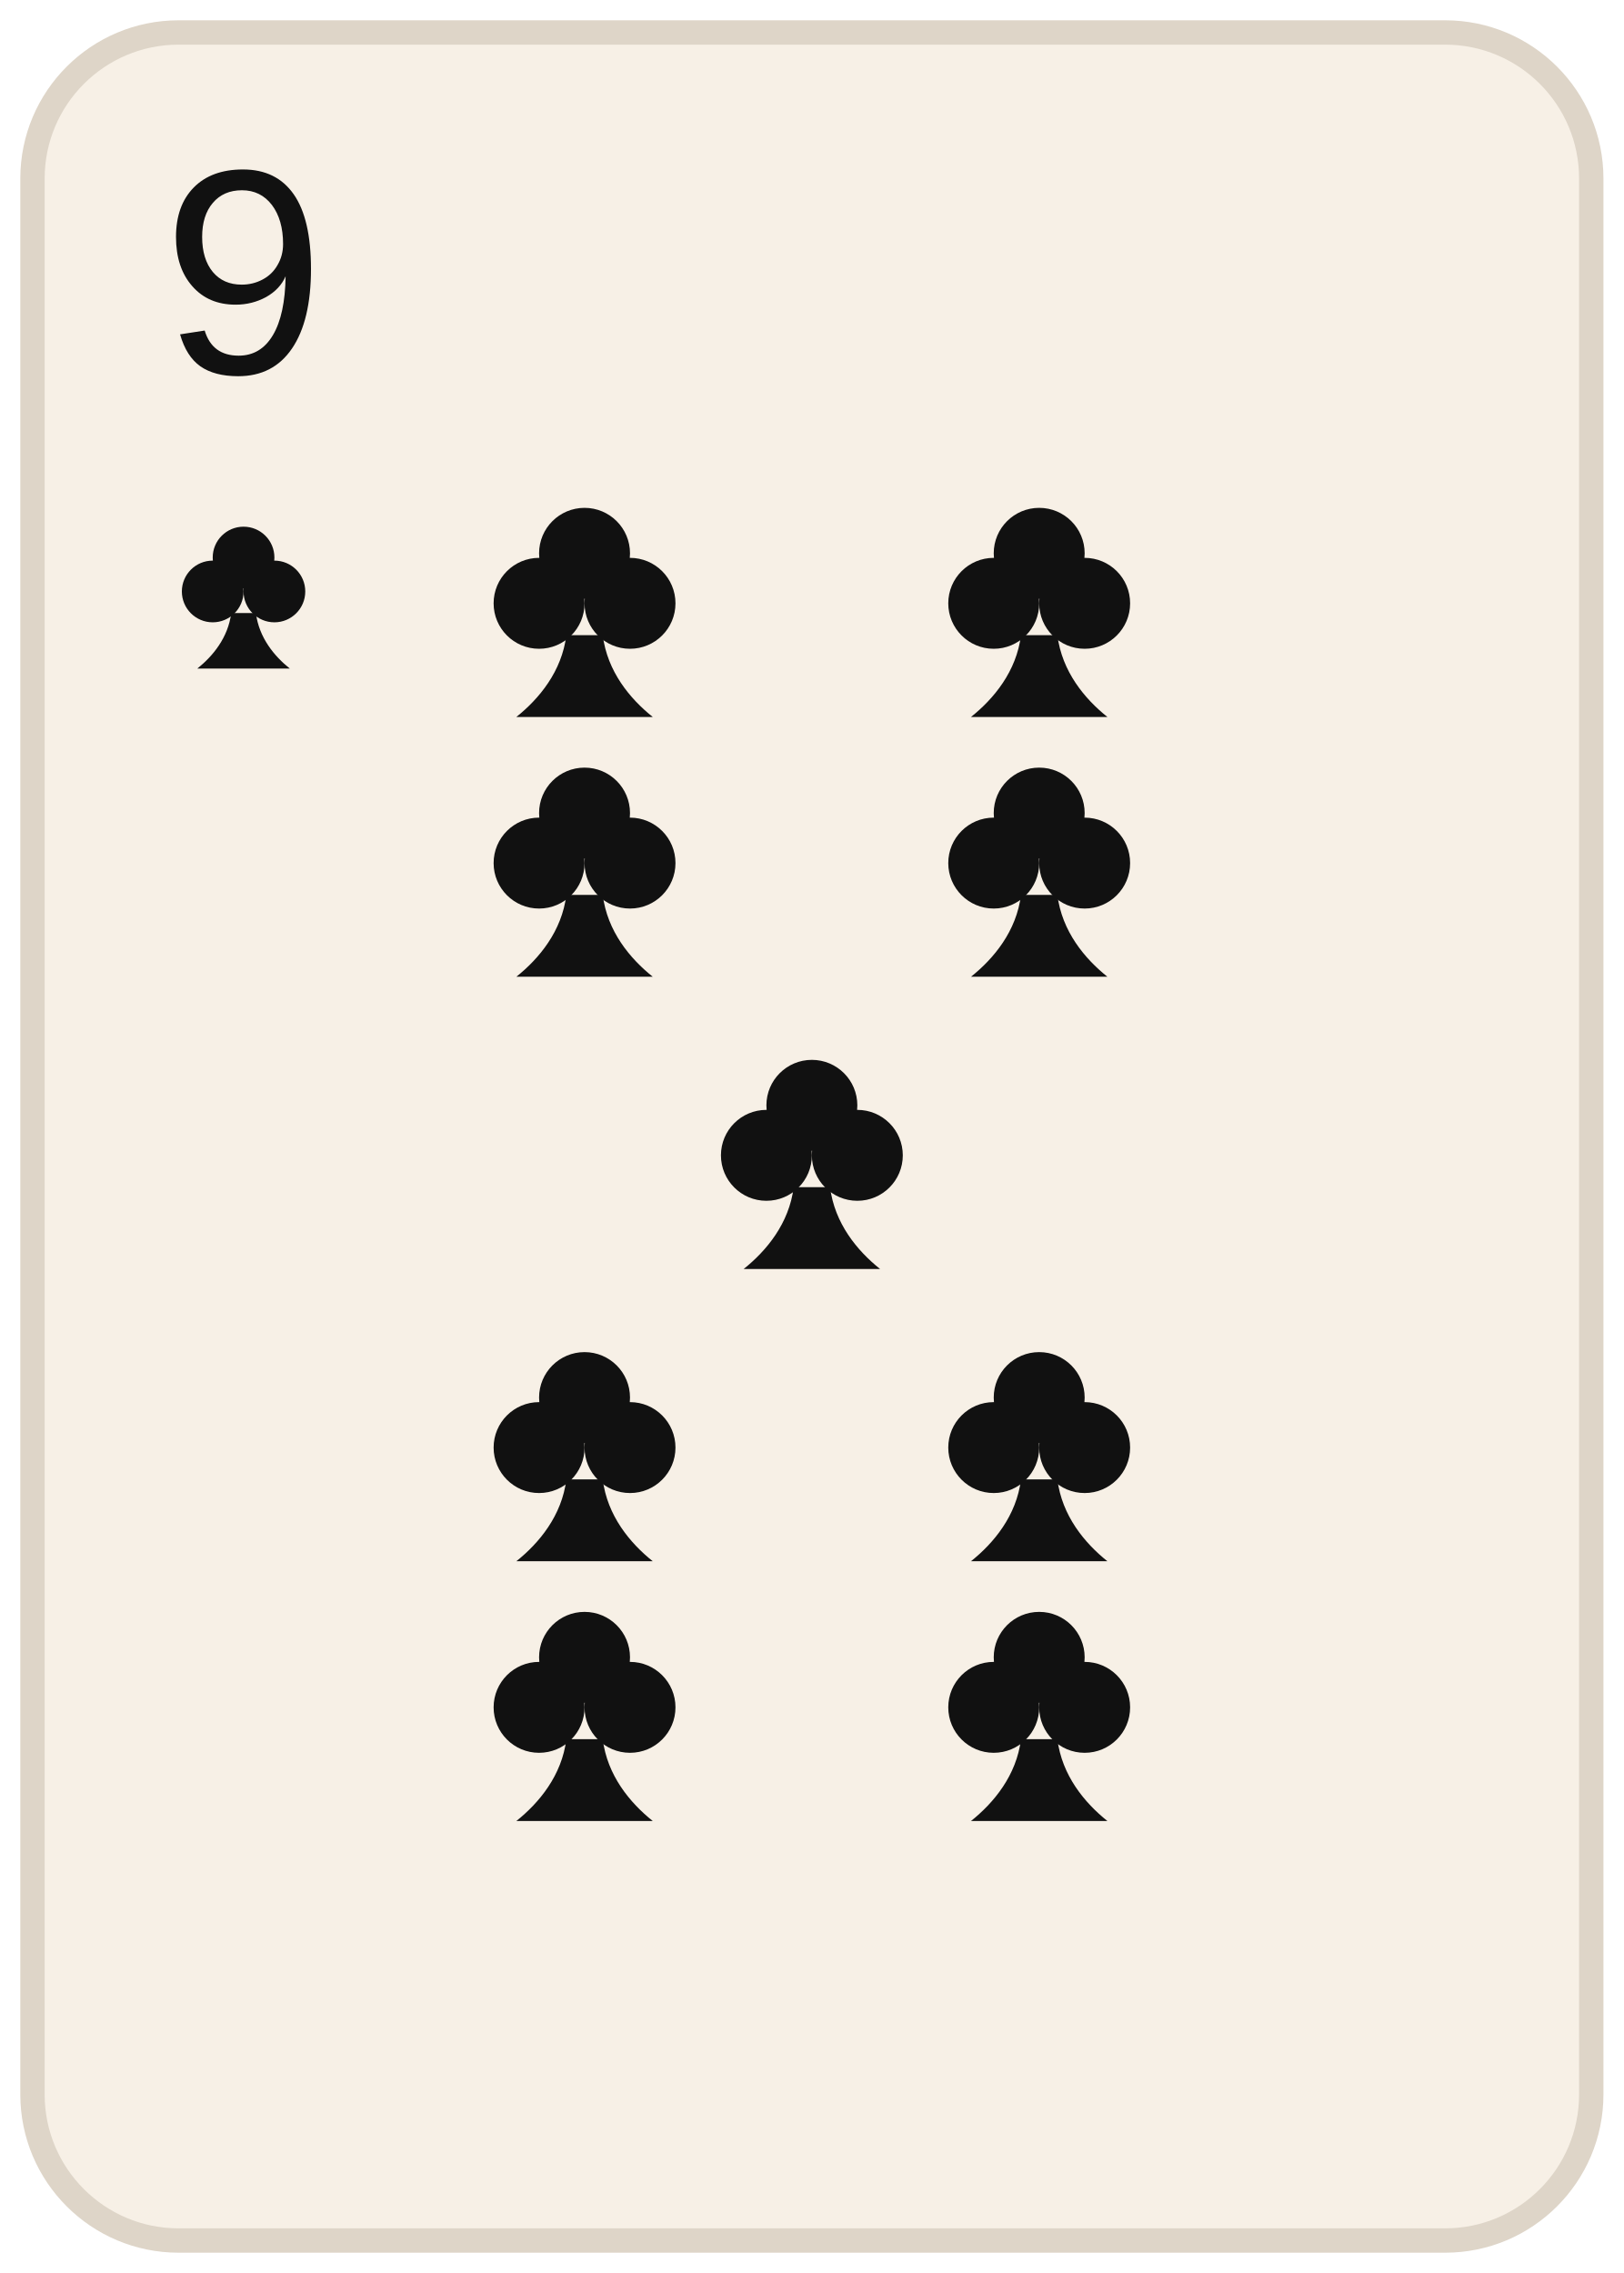
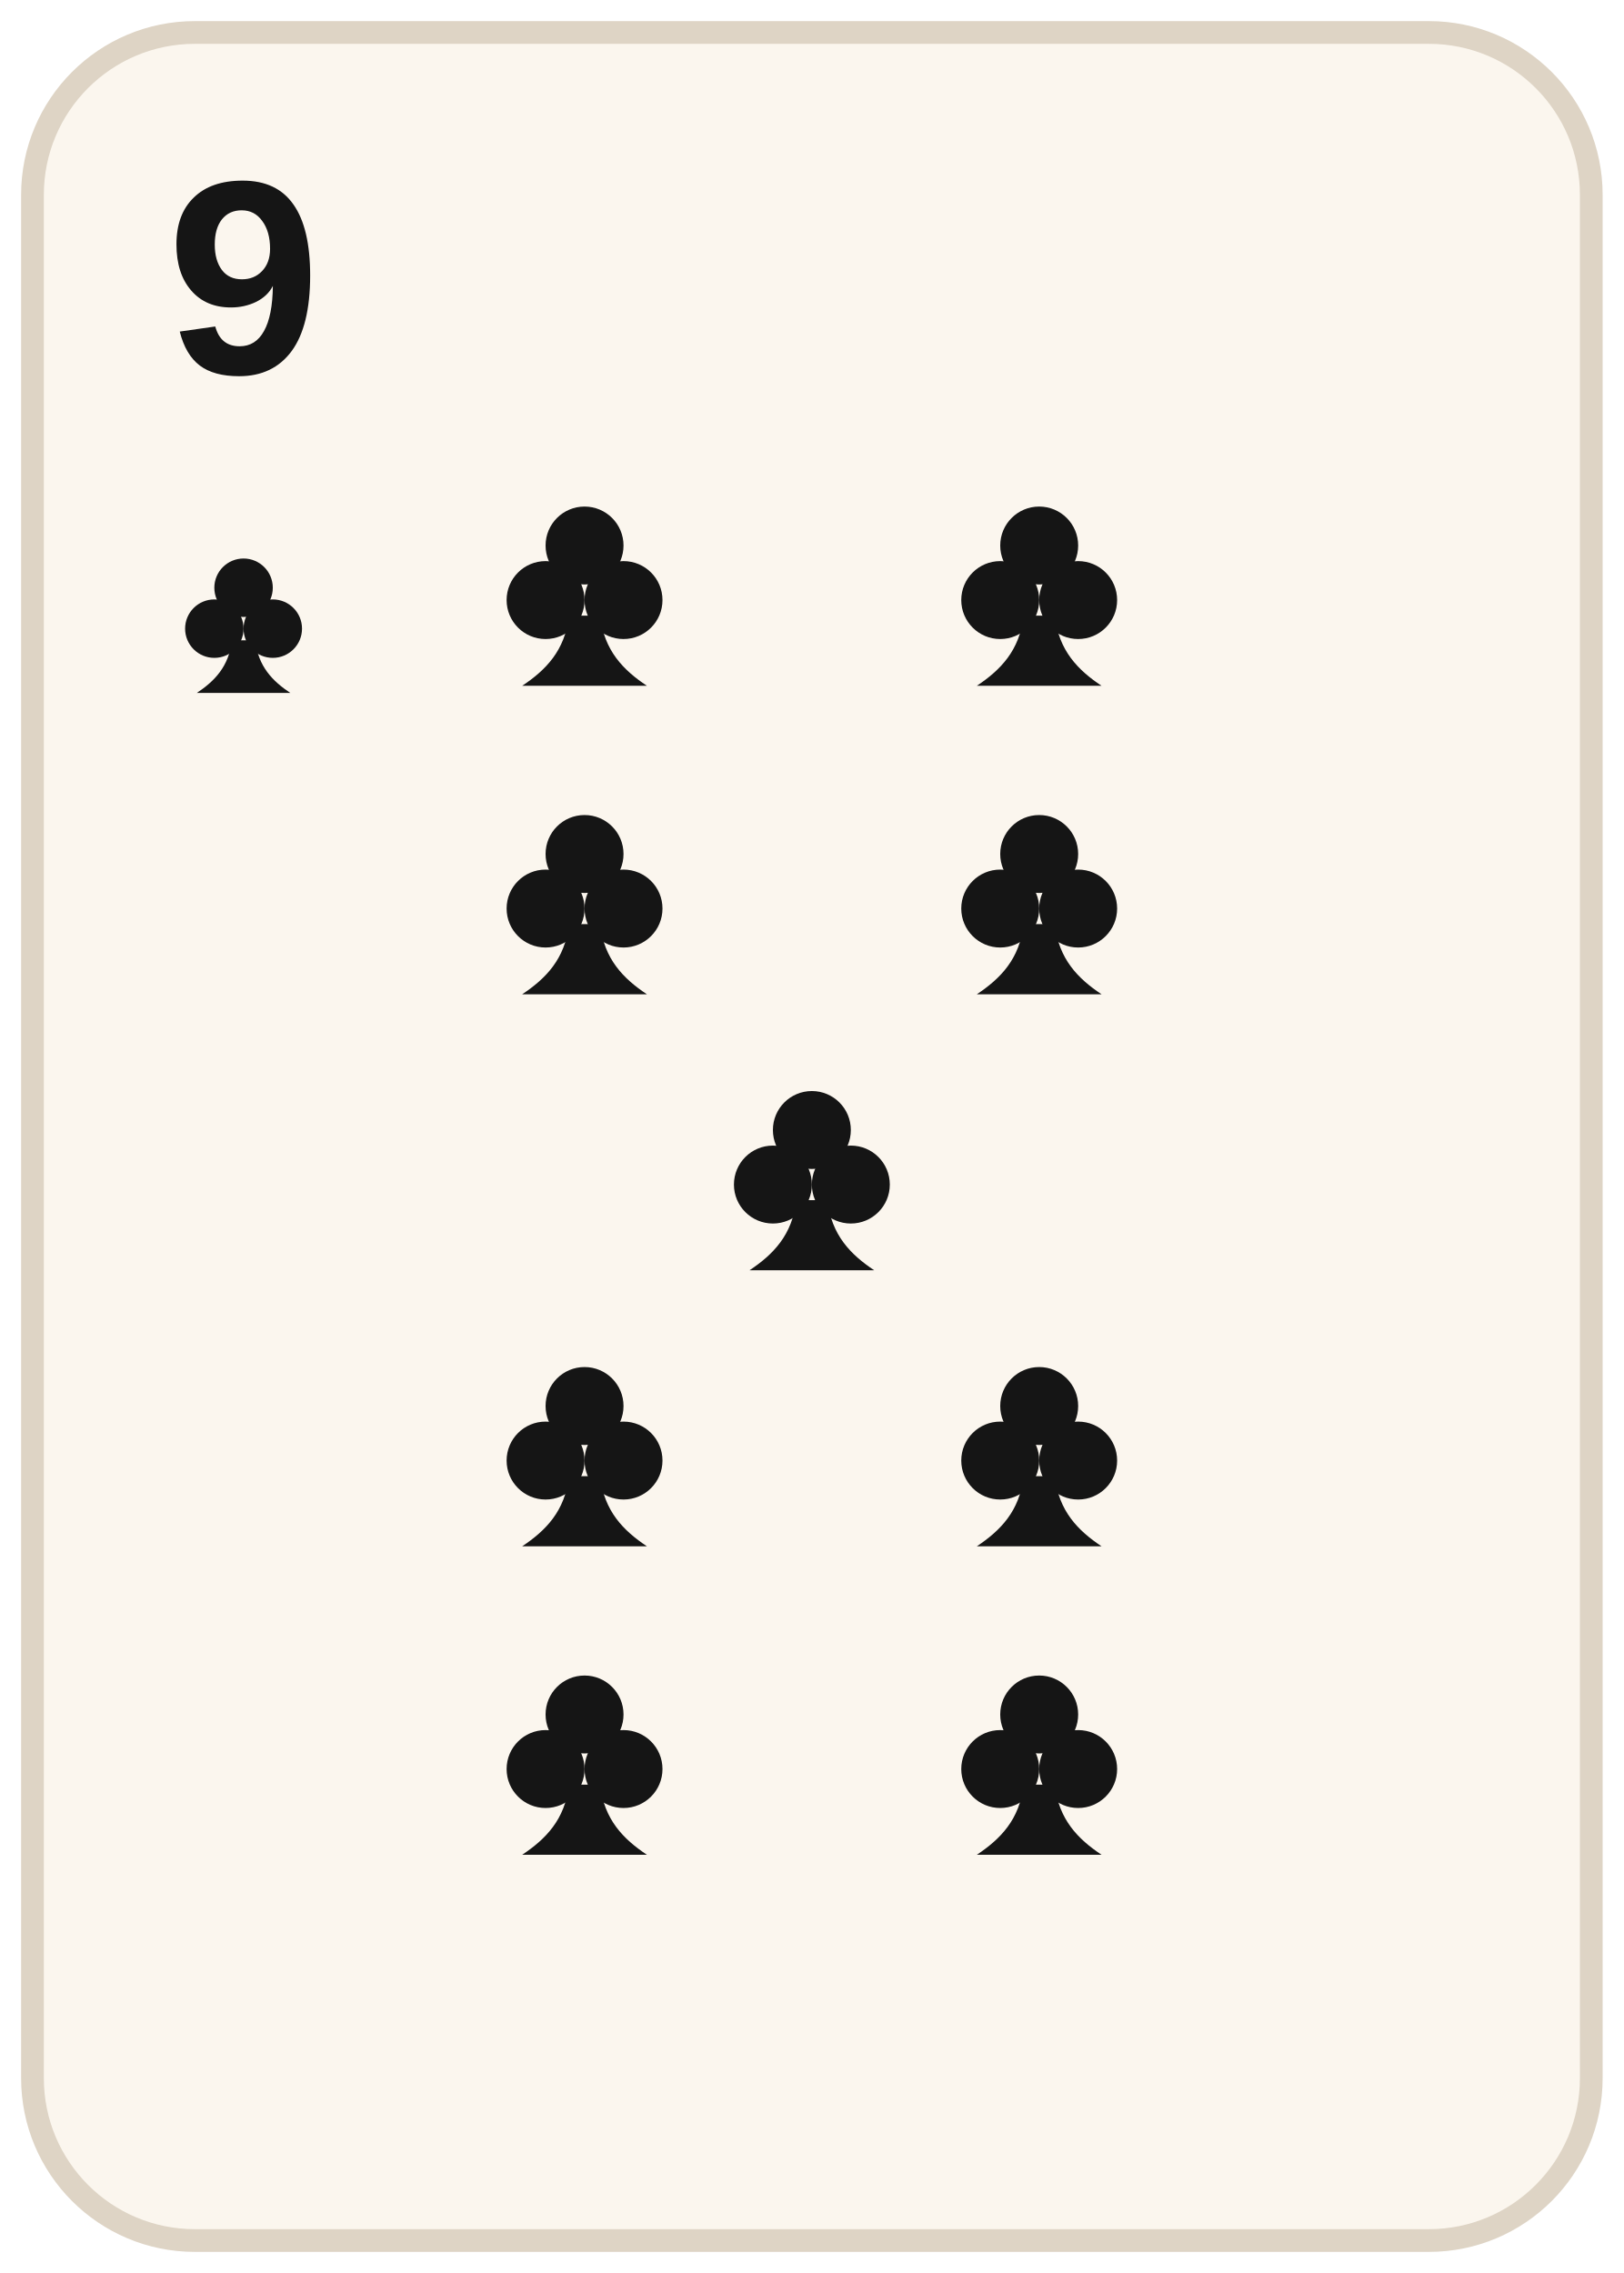
<svg xmlns="http://www.w3.org/2000/svg" viewBox="0 0 100 140" role="img" aria-label="9 of Clubs">
-   <rect x="2" y="2" width="96" height="136" rx="9" fill="#f7f0e6" stroke="#ded5c8" stroke-width="1.5" />
-   <text font-family="Haskoy, -apple-system, Segoe UI, Arial, sans-serif" font-weight="500" x="15" y="23" fill="#111111" font-size="18" text-anchor="middle">9</text>
-   <g fill="#111111" transform="translate(15 37) scale(0.19)">
-     <circle cx="-10" cy="-3" r="10" />
-     <circle cx="10" cy="-3" r="10" />
-     <circle cx="0" cy="-14" r="10" />
-     <path d="M-4,4 C-5,12 -10,18 -15,22 H15 C10,18 5,12 4,4Z" />
+   <rect x="2" y="2" width="96" height="136" rx="10" fill="#fbf6ee" stroke="#ded4c5" stroke-width="1.4" />
+   <g font-family="Haskoy,-apple-system,BlinkMacSystemFont,'Segoe UI',Arial,sans-serif">
+     <text x="15" y="23" fill="#151515" font-size="17" font-weight="600" text-anchor="middle">9</text>
+     <g fill="#151515" transform="translate(15 38) scale(0.18)">
+       <circle cx="0" cy="-10" r="10" />
+       <circle cx="-10" cy="4" r="10" />
+       <circle cx="10" cy="4" r="10" />
+       <path d="M-4 8c-1 9-6 14-12 18h32c-6-4-11-9-12-18Z" />
+     </g>
  </g>
  <g>
-     <g fill="#111111" transform="translate(36 38) scale(0.28)">
-       <circle cx="-10" cy="-3" r="10" />
-       <circle cx="10" cy="-3" r="10" />
-       <circle cx="0" cy="-14" r="10" />
-       <path d="M-4,4 C-5,12 -10,18 -15,22 H15 C10,18 5,12 4,4Z" />
+     <g fill="#151515" transform="translate(36 36) scale(0.24)">
+       <circle cx="0" cy="-10" r="10" />
+       <circle cx="-10" cy="4" r="10" />
+       <circle cx="10" cy="4" r="10" />
+       <path d="M-4 8c-1 9-6 14-12 18h32c-6-4-11-9-12-18Z" />
    </g>
-     <g fill="#111111" transform="translate(64 38) scale(0.28)">
-       <circle cx="-10" cy="-3" r="10" />
-       <circle cx="10" cy="-3" r="10" />
-       <circle cx="0" cy="-14" r="10" />
-       <path d="M-4,4 C-5,12 -10,18 -15,22 H15 C10,18 5,12 4,4Z" />
+     <g fill="#151515" transform="translate(64 36) scale(0.24)">
+       <circle cx="0" cy="-10" r="10" />
+       <circle cx="-10" cy="4" r="10" />
+       <circle cx="10" cy="4" r="10" />
+       <path d="M-4 8c-1 9-6 14-12 18h32c-6-4-11-9-12-18Z" />
    </g>
-     <g fill="#111111" transform="translate(36 54) scale(0.28)">
-       <circle cx="-10" cy="-3" r="10" />
-       <circle cx="10" cy="-3" r="10" />
-       <circle cx="0" cy="-14" r="10" />
-       <path d="M-4,4 C-5,12 -10,18 -15,22 H15 C10,18 5,12 4,4Z" />
+     <g fill="#151515" transform="translate(36 55) scale(0.24)">
+       <circle cx="0" cy="-10" r="10" />
+       <circle cx="-10" cy="4" r="10" />
+       <circle cx="10" cy="4" r="10" />
+       <path d="M-4 8c-1 9-6 14-12 18h32c-6-4-11-9-12-18Z" />
    </g>
-     <g fill="#111111" transform="translate(64 54) scale(0.28)">
-       <circle cx="-10" cy="-3" r="10" />
-       <circle cx="10" cy="-3" r="10" />
-       <circle cx="0" cy="-14" r="10" />
-       <path d="M-4,4 C-5,12 -10,18 -15,22 H15 C10,18 5,12 4,4Z" />
+     <g fill="#151515" transform="translate(64 55) scale(0.24)">
+       <circle cx="0" cy="-10" r="10" />
+       <circle cx="-10" cy="4" r="10" />
+       <circle cx="10" cy="4" r="10" />
+       <path d="M-4 8c-1 9-6 14-12 18h32c-6-4-11-9-12-18Z" />
    </g>
-     <g fill="#111111" transform="translate(50 72) scale(0.28)">
-       <circle cx="-10" cy="-3" r="10" />
-       <circle cx="10" cy="-3" r="10" />
-       <circle cx="0" cy="-14" r="10" />
-       <path d="M-4,4 C-5,12 -10,18 -15,22 H15 C10,18 5,12 4,4Z" />
+     <g fill="#151515" transform="translate(50 72) scale(0.24)">
+       <circle cx="0" cy="-10" r="10" />
+       <circle cx="-10" cy="4" r="10" />
+       <circle cx="10" cy="4" r="10" />
+       <path d="M-4 8c-1 9-6 14-12 18h32c-6-4-11-9-12-18Z" />
    </g>
-     <g fill="#111111" transform="translate(36 90) scale(0.28)">
-       <circle cx="-10" cy="-3" r="10" />
-       <circle cx="10" cy="-3" r="10" />
-       <circle cx="0" cy="-14" r="10" />
-       <path d="M-4,4 C-5,12 -10,18 -15,22 H15 C10,18 5,12 4,4Z" />
+     <g fill="#151515" transform="translate(36 89) scale(0.24)">
+       <circle cx="0" cy="-10" r="10" />
+       <circle cx="-10" cy="4" r="10" />
+       <circle cx="10" cy="4" r="10" />
+       <path d="M-4 8c-1 9-6 14-12 18h32c-6-4-11-9-12-18Z" />
    </g>
-     <g fill="#111111" transform="translate(64 90) scale(0.28)">
-       <circle cx="-10" cy="-3" r="10" />
-       <circle cx="10" cy="-3" r="10" />
-       <circle cx="0" cy="-14" r="10" />
-       <path d="M-4,4 C-5,12 -10,18 -15,22 H15 C10,18 5,12 4,4Z" />
+     <g fill="#151515" transform="translate(64 89) scale(0.24)">
+       <circle cx="0" cy="-10" r="10" />
+       <circle cx="-10" cy="4" r="10" />
+       <circle cx="10" cy="4" r="10" />
+       <path d="M-4 8c-1 9-6 14-12 18h32c-6-4-11-9-12-18Z" />
    </g>
-     <g fill="#111111" transform="translate(36 106) scale(0.28)">
-       <circle cx="-10" cy="-3" r="10" />
-       <circle cx="10" cy="-3" r="10" />
-       <circle cx="0" cy="-14" r="10" />
-       <path d="M-4,4 C-5,12 -10,18 -15,22 H15 C10,18 5,12 4,4Z" />
+     <g fill="#151515" transform="translate(36 108) scale(0.24)">
+       <circle cx="0" cy="-10" r="10" />
+       <circle cx="-10" cy="4" r="10" />
+       <circle cx="10" cy="4" r="10" />
+       <path d="M-4 8c-1 9-6 14-12 18h32c-6-4-11-9-12-18Z" />
    </g>
-     <g fill="#111111" transform="translate(64 106) scale(0.28)">
-       <circle cx="-10" cy="-3" r="10" />
-       <circle cx="10" cy="-3" r="10" />
-       <circle cx="0" cy="-14" r="10" />
-       <path d="M-4,4 C-5,12 -10,18 -15,22 H15 C10,18 5,12 4,4Z" />
+     <g fill="#151515" transform="translate(64 108) scale(0.24)">
+       <circle cx="0" cy="-10" r="10" />
+       <circle cx="-10" cy="4" r="10" />
+       <circle cx="10" cy="4" r="10" />
+       <path d="M-4 8c-1 9-6 14-12 18h32c-6-4-11-9-12-18Z" />
    </g>
  </g>
</svg>
